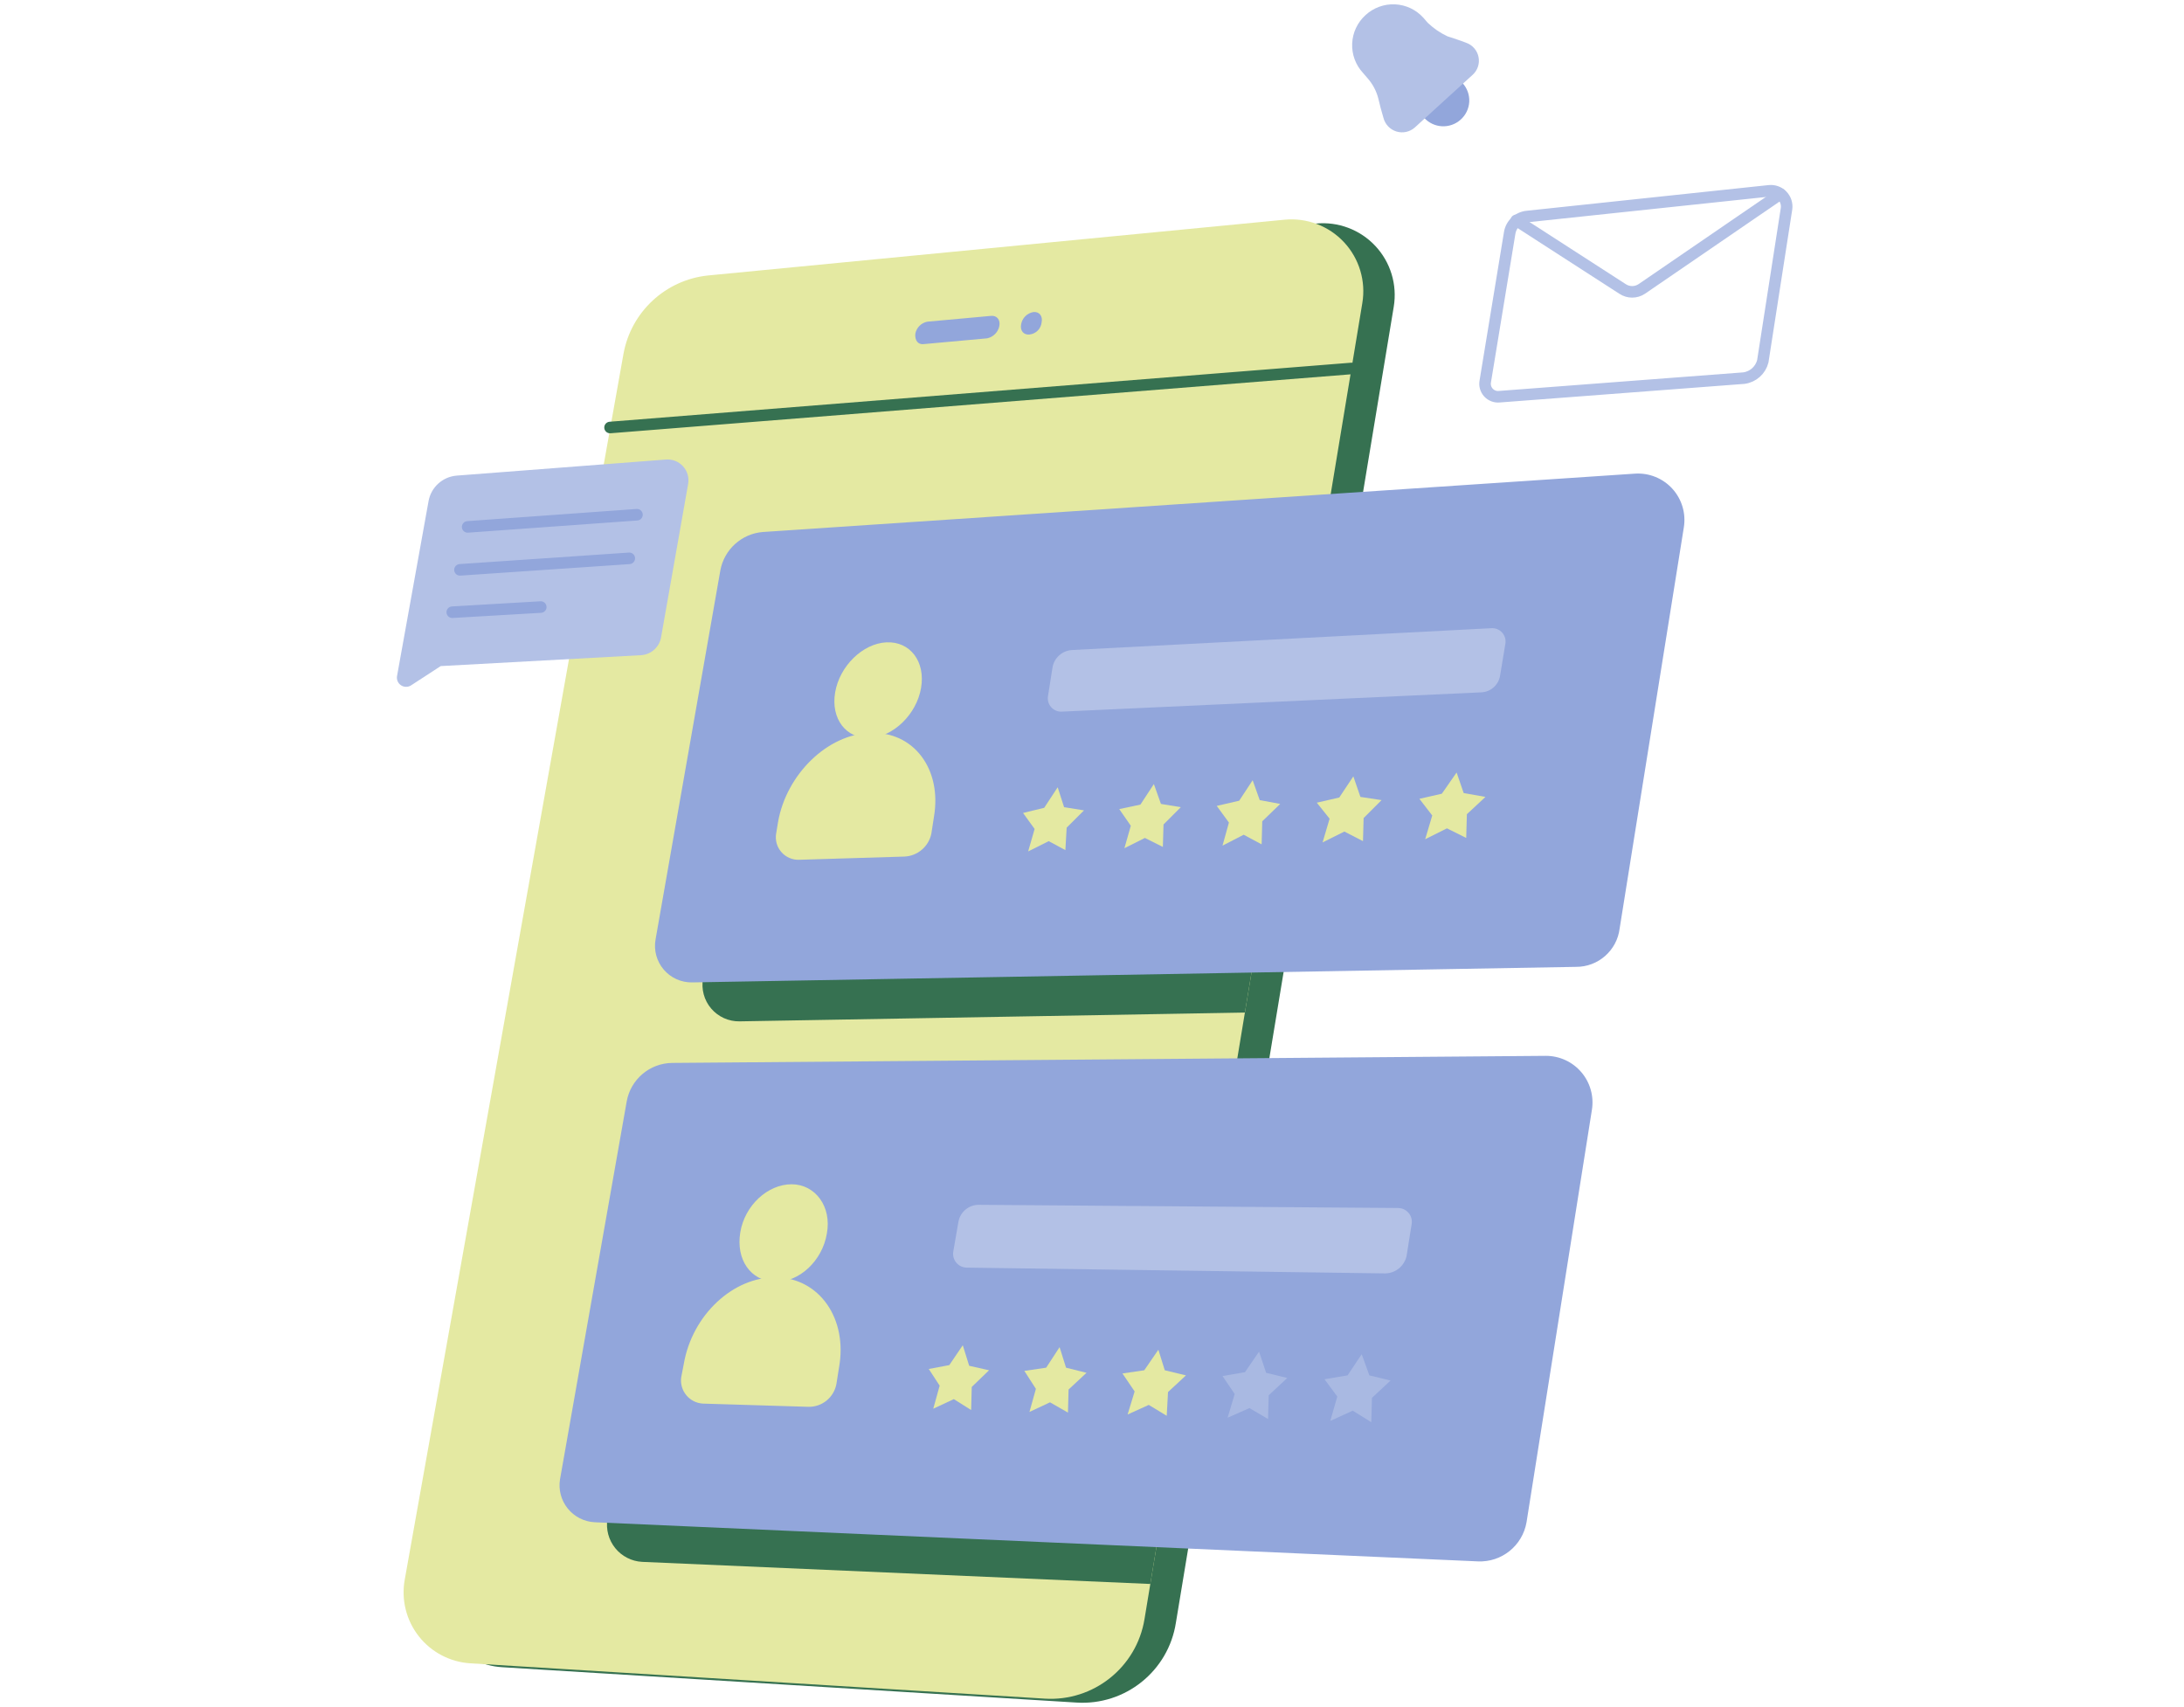
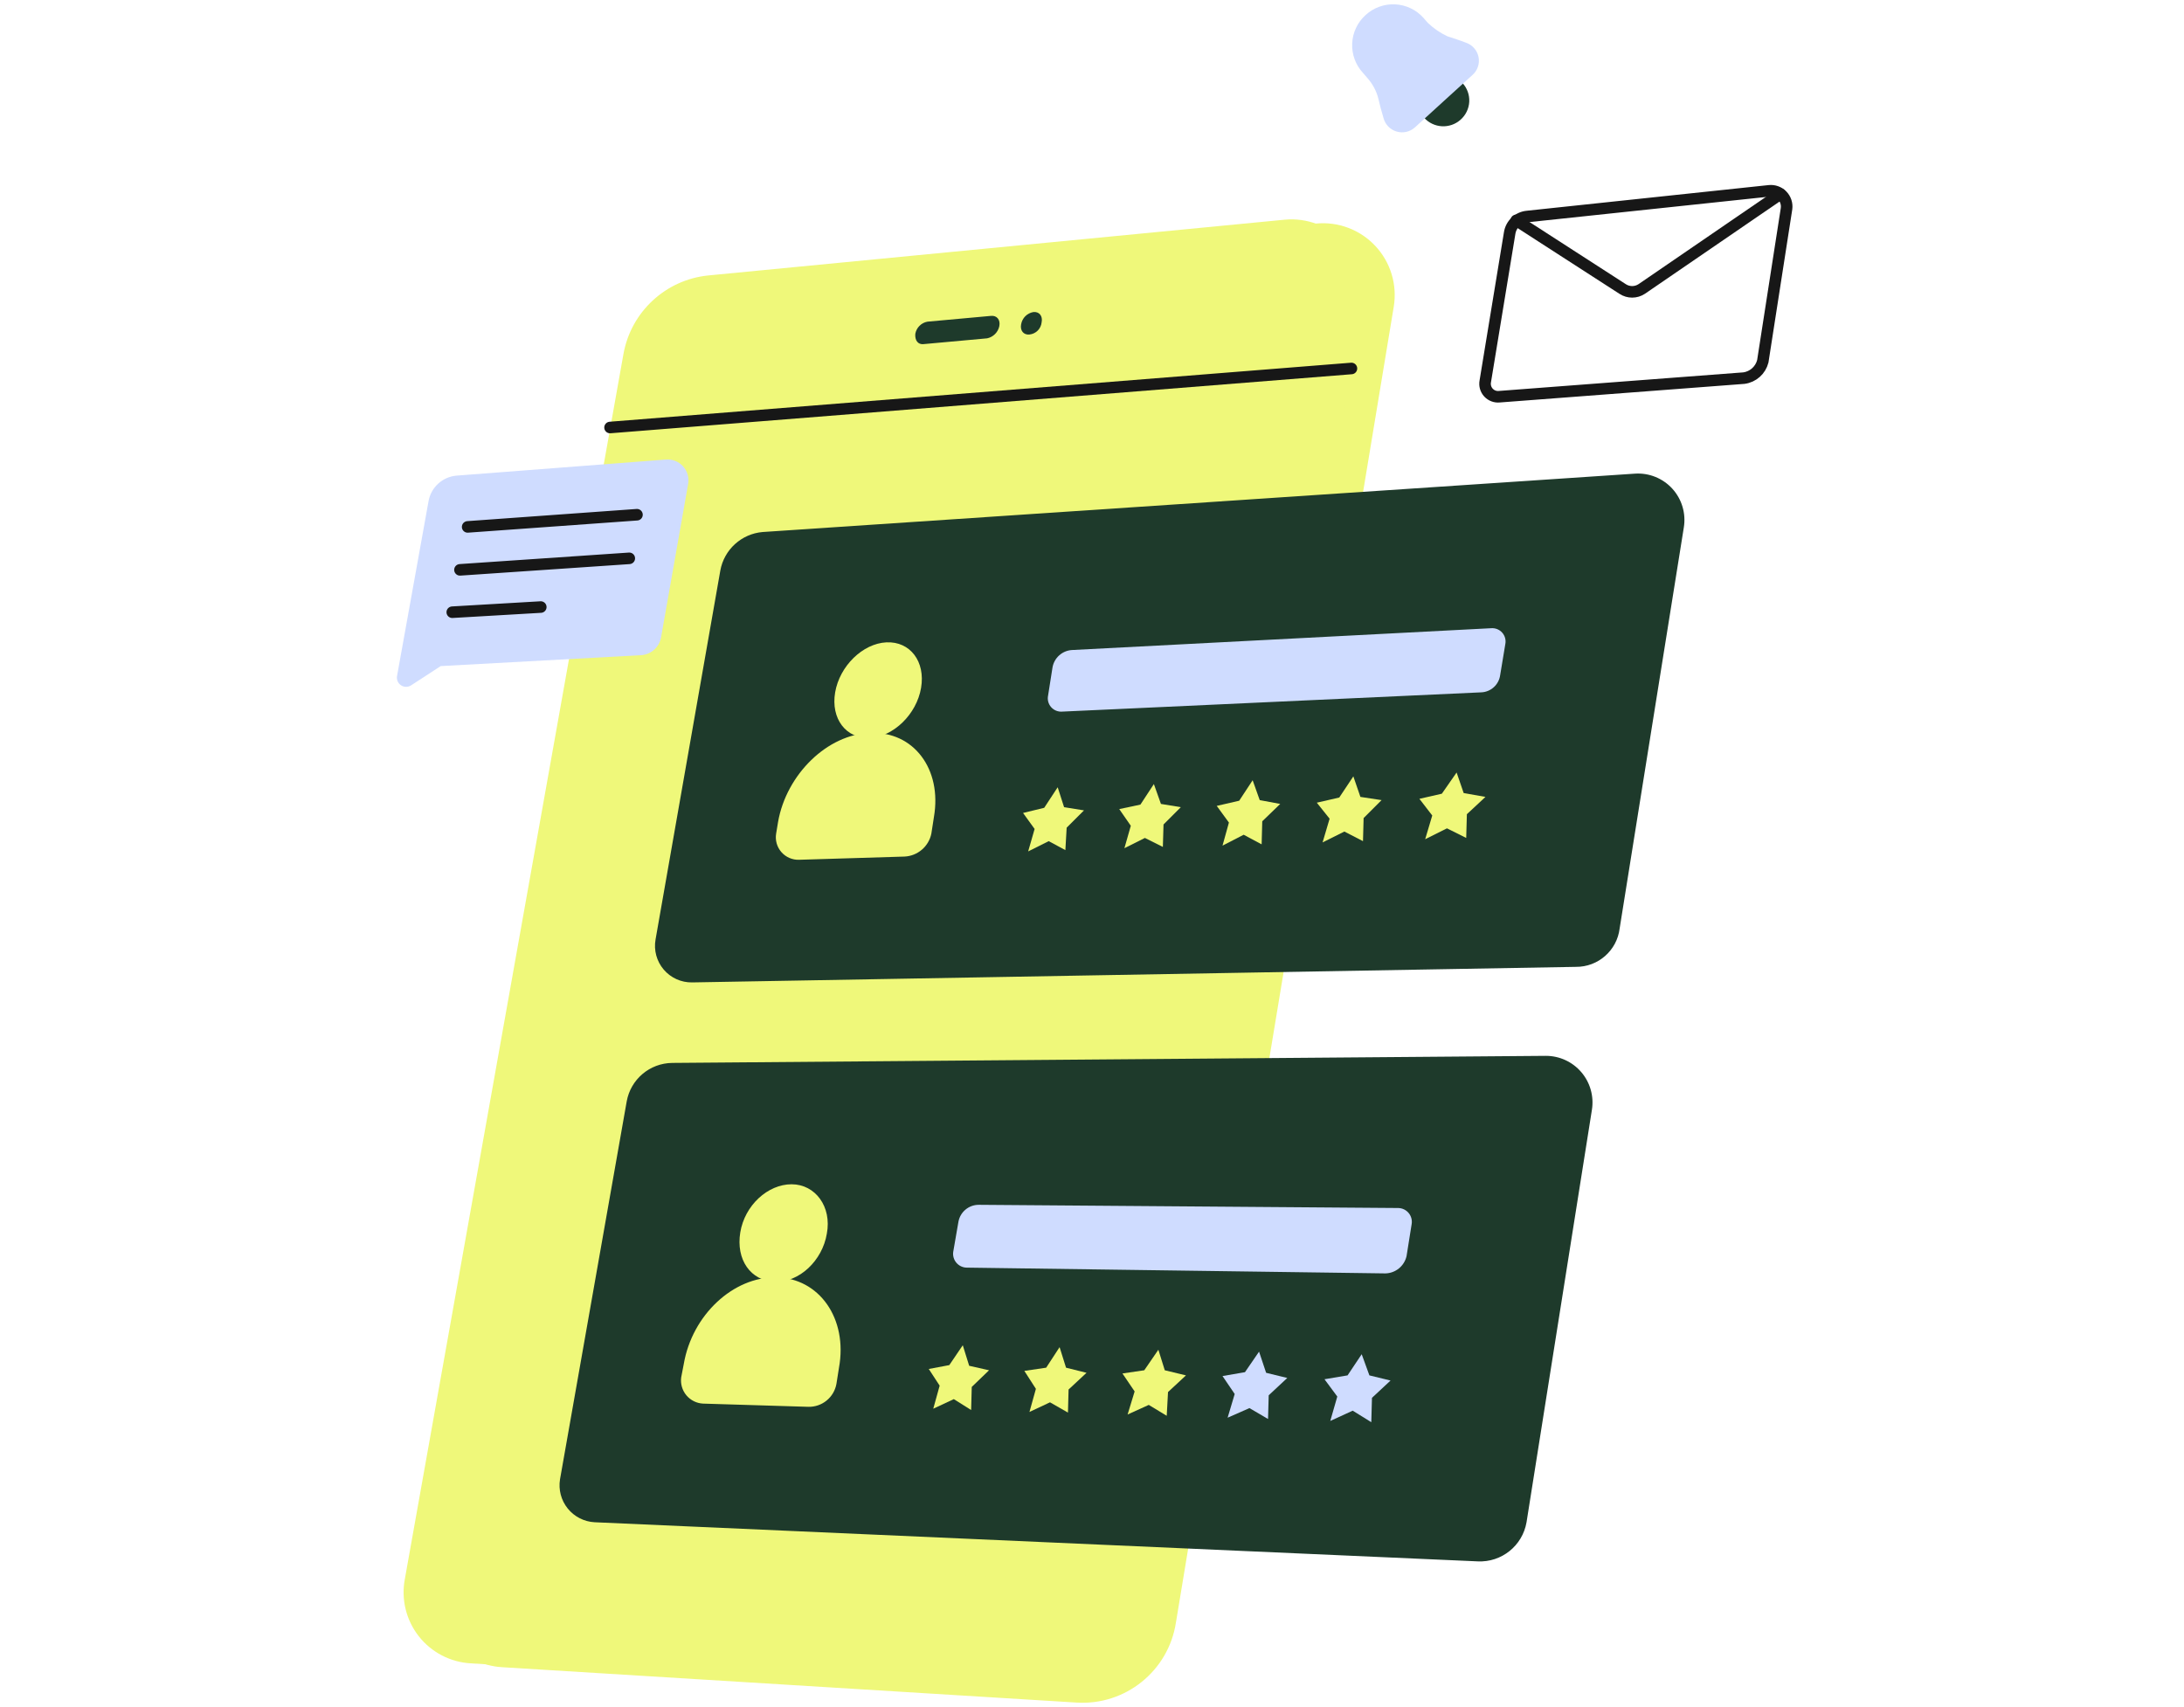
<svg xmlns="http://www.w3.org/2000/svg" viewBox="0 0 491.3 384">
  <defs>
-     <style>.cls-1,.cls-5,.cls-7,.cls-9{fill:none;}.cls-2{fill:#367151;}.cls-3{fill:#E4E9A2;}.cls-4{clip-path:url(#clip-path);}.cls-5{stroke:#367151;}.cls-5,.cls-7,.cls-9{stroke-linecap:round;stroke-linejoin:round;stroke-width:2.6px;}.cls-6{fill:#92A6DB;}.cls-7{stroke:#B3C1E6;}.cls-8{fill:#B3C1E6;}.cls-9{stroke:#92A6DB;}.cls-10{fill:#A9B9E2;}</style>
+     <style>.cls-1,.cls-5,.cls-7,.cls-9{fill:none;}.cls-2{fill:#EFF87A;}.cls-3{fill:#EFF87A;}.cls-4{clip-path:url(#clip-path);}.cls-5{stroke:#171717;}.cls-5,.cls-7,.cls-9{stroke-linecap:round;stroke-linejoin:round;stroke-width:2.6px;}.cls-6{fill:#1E3A2B;}.cls-7{stroke:#171717;}.cls-8{fill:#CFDCFF;}.cls-9{stroke:#171717;}.cls-10{fill:#CFDCFF;}</style>
    <clipPath id="clip-path">
      <path class="cls-1" d="M235.05,382.12l-129.13-7.94a16,16,0,0,1-14.86-18.9l49.2-275.71a21.59,21.59,0,0,1,19-17.6L289,49.42a16.16,16.16,0,0,1,17.46,18.76l-49,296.05A21.39,21.39,0,0,1,235.05,382.12Z" />
    </clipPath>
  </defs>
  <g id="Isolation_Mode" data-name="Isolation Mode">
    <path class="cls-2" d="M242.12,383,113,375.05a16,16,0,0,1-14.86-18.9l49.2-275.71a21.59,21.59,0,0,1,19-17.6l129.7-12.55A16.15,16.15,0,0,1,313.53,69l-49,296A21.27,21.27,0,0,1,242.12,383Z" />
    <path class="cls-3" d="M235.05,382.12l-129.13-7.94a16,16,0,0,1-14.86-18.9l49.2-275.71a21.59,21.59,0,0,1,19-17.6L289,49.42a16.16,16.16,0,0,1,17.46,18.76l-49,296.05A21.39,21.39,0,0,1,235.05,382.12Z" />
    <g class="cls-4">
      <path class="cls-2" d="M365.18,226.3l-198.81,3.46a8.21,8.21,0,0,1-8.22-9.66l14.57-83a10.59,10.59,0,0,1,9.52-8.66l196.21-13.13a10.44,10.44,0,0,1,11,12.12L375,217.64A9.73,9.73,0,0,1,365.18,226.3Z" />
    </g>
    <g class="cls-4">
      <path class="cls-2" d="M343.25,360l-198.81-8.65a8.35,8.35,0,0,1-7.79-9.67l15-85a10.5,10.5,0,0,1,10.24-8.65l196.5-1.59a10.49,10.49,0,0,1,10.39,12.12l-14.72,92.77A10.47,10.47,0,0,1,343.25,360Z" />
    </g>
    <line class="cls-5" x1="137.23" y1="96.17" x2="304.01" y2="82.89" />
    <path class="cls-6" d="M222.06,76.11l-14.28,1.3c-1.3.15-2-.86-1.88-2.31h0a3.39,3.39,0,0,1,2.74-2.74l14.29-1.3c1.3-.14,2.16.87,1.87,2.31h0A3.54,3.54,0,0,1,222.06,76.11Z" />
    <path class="cls-6" d="M231.58,75.25h0c-1.3.14-2.16-.87-1.87-2.31h0a3.37,3.37,0,0,1,2.74-2.74h0c1.3-.15,2.16.86,1.87,2.31h0A3.06,3.06,0,0,1,231.58,75.25Z" />
    <path class="cls-7" d="M392.3,85.06l-55,4.18a2.92,2.92,0,0,1-3.18-3.46l5.48-33.33a4.44,4.44,0,0,1,4-3.75l54.39-5.77a3.55,3.55,0,0,1,3.9,4l-5.34,34.34A5.08,5.08,0,0,1,392.3,85.06Z" />
    <path class="cls-7" d="M341.09,49.57,365,65a3.9,3.9,0,0,0,4.32,0l31.17-21.35" />
    <path class="cls-8" d="M144.3,147.38l-45.16,2.46-6.64,4.32A2.07,2.07,0,0,1,89.33,152l7.07-39.24a7,7,0,0,1,6.35-5.77l47-3.61a4.69,4.69,0,0,1,5.05,5.48l-6.06,34.34A4.88,4.88,0,0,1,144.3,147.38Z" />
    <line class="cls-9" x1="105.2" y1="118.53" x2="143.29" y2="115.79" />
    <line class="cls-9" x1="103.47" y1="128.19" x2="141.56" y2="125.6" />
    <line class="cls-9" x1="101.74" y1="137.72" x2="121.65" y2="136.56" />
    <path class="cls-6" d="M354.5,217.5,155.7,221a8.22,8.22,0,0,1-8.23-9.66l14.57-83a10.59,10.59,0,0,1,9.53-8.66l196.21-13.13a10.44,10.44,0,0,1,11,12.12l-14.43,90.17A9.83,9.83,0,0,1,354.5,217.5Z" />
    <path class="cls-3" d="M207.2,154.74c-1,5.92-6.2,11-11.54,11.25s-8.8-4.32-7.79-10.24,6.2-11,11.54-11.25S208.21,148.83,207.2,154.74Z" />
    <path class="cls-3" d="M203.45,192.69l-23.66.72a5.06,5.06,0,0,1-5.19-5.92l.43-2.6c1.87-10.67,11.11-19.76,20.77-20h0c9.67-.43,16.16,8.08,14.29,18.9l-.58,3.75A6.47,6.47,0,0,1,203.45,192.69Z" />
    <path class="cls-8" d="M333.15,155.75l-94.21,4.33a3,3,0,0,1-3.17-3.61l1-6.35a4.74,4.74,0,0,1,4.33-3.89l94.35-4.91a3,3,0,0,1,3.17,3.61l-1.15,6.93A4.48,4.48,0,0,1,333.15,155.75Z" />
    <polygon class="cls-3" points="237.93 177.1 239.37 181.58 243.85 182.3 239.95 186.19 239.66 191.24 235.91 189.22 231.29 191.53 232.74 186.48 230.14 182.88 234.9 181.72 237.93 177.1" />
    <polygon class="cls-3" points="259.57 176.38 261.16 180.85 265.63 181.58 261.74 185.47 261.59 190.52 257.55 188.5 252.94 190.81 254.38 185.76 251.78 182.01 256.54 181 259.57 176.38" />
    <polygon class="cls-3" points="281.79 175.52 283.38 179.99 287.99 180.85 283.95 184.75 283.81 189.94 279.77 187.78 275.01 190.23 276.45 185.04 273.71 181.29 278.76 180.13 281.79 175.52" />
    <polygon class="cls-3" points="304.44 174.65 306.03 179.27 310.79 179.99 306.75 184.03 306.61 189.22 302.42 187.06 297.52 189.51 299.1 184.17 296.22 180.57 301.27 179.41 304.44 174.65" />
    <polygon class="cls-3" points="327.67 173.78 329.26 178.4 334.16 179.27 329.98 183.16 329.83 188.5 325.5 186.34 320.6 188.79 322.19 183.45 319.3 179.7 324.35 178.55 327.67 173.78" />
    <path class="cls-6" d="M332.43,351.24l-198.66-8.8a8.33,8.33,0,0,1-7.79-9.67l15-85a10.51,10.51,0,0,1,10.24-8.66l196.5-1.59a10.48,10.48,0,0,1,10.39,12.12L343.4,342.44A10.62,10.62,0,0,1,332.43,351.24Z" />
    <path class="cls-3" d="M186,277.52c-1,6.06-6.2,11-11.68,10.82s-8.8-5-7.79-11.11,6.2-10.82,11.54-10.82S187.15,271.46,186,277.52Z" />
    <path class="cls-3" d="M181.81,316.47l-23.66-.72a5.22,5.22,0,0,1-4.91-5.92l.58-3c1.88-11,11.11-19.63,20.78-19.48h0c9.66.14,16.15,9.23,14.13,20.34l-.57,3.61A6.27,6.27,0,0,1,181.81,316.47Z" />
    <path class="cls-8" d="M311.66,286.46l-94.22-1.3a3.11,3.11,0,0,1-3-3.6l1.15-6.64a4.64,4.64,0,0,1,4.62-3.89l94.35.72a3.11,3.11,0,0,1,3,3.6l-1.15,7.22A5,5,0,0,1,311.66,286.46Z" />
    <polygon class="cls-3" points="216.58 302.62 218.02 307.24 222.49 308.25 218.6 312 218.46 317.19 214.56 314.74 209.94 316.9 211.38 311.71 208.93 307.96 213.55 307.09 216.58 302.62" />
    <polygon class="cls-3" points="238.36 303.05 239.81 307.67 244.42 308.82 240.38 312.58 240.24 317.77 236.2 315.46 231.58 317.63 233.03 312.43 230.43 308.39 235.34 307.67 238.36 303.05" />
    <polygon class="cls-3" points="260.58 303.63 262.02 308.25 266.79 309.4 262.75 313.15 262.46 318.49 258.42 316.04 253.66 318.2 255.24 313.01 252.5 308.97 257.41 308.25 260.58 303.63" />
    <polygon class="cls-10" points="283.23 304.06 284.82 308.82 289.58 309.98 285.4 313.88 285.25 319.21 281.07 316.76 276.16 318.92 277.75 313.59 275.01 309.55 280.06 308.68 283.23 304.06" />
    <polygon class="cls-10" points="306.32 304.64 308.05 309.4 312.81 310.56 308.63 314.45 308.48 319.93 304.3 317.34 299.25 319.65 300.83 314.16 297.95 310.27 303.14 309.4 306.32 304.64" />
    <path class="cls-6" d="M329,18.69a5.82,5.82,0,1,0-.43,8.23A5.77,5.77,0,0,0,329,18.69Z" />
    <path class="cls-8" d="M321.18,5.13l-1-1.15a9.15,9.15,0,0,0-13-.58h0a9.14,9.14,0,0,0-.57,13l1,1.16a11,11,0,0,1,2.45,4.61c.29,1.3.72,2.89,1.15,4.33a4.32,4.32,0,0,0,7.07,2.17l6.49-5.92,6.5-5.91a4.28,4.28,0,0,0-1.45-7.22c-1.44-.57-2.88-1-4.18-1.44A16.38,16.38,0,0,1,321.18,5.13Z" />
  </g>
</svg>
